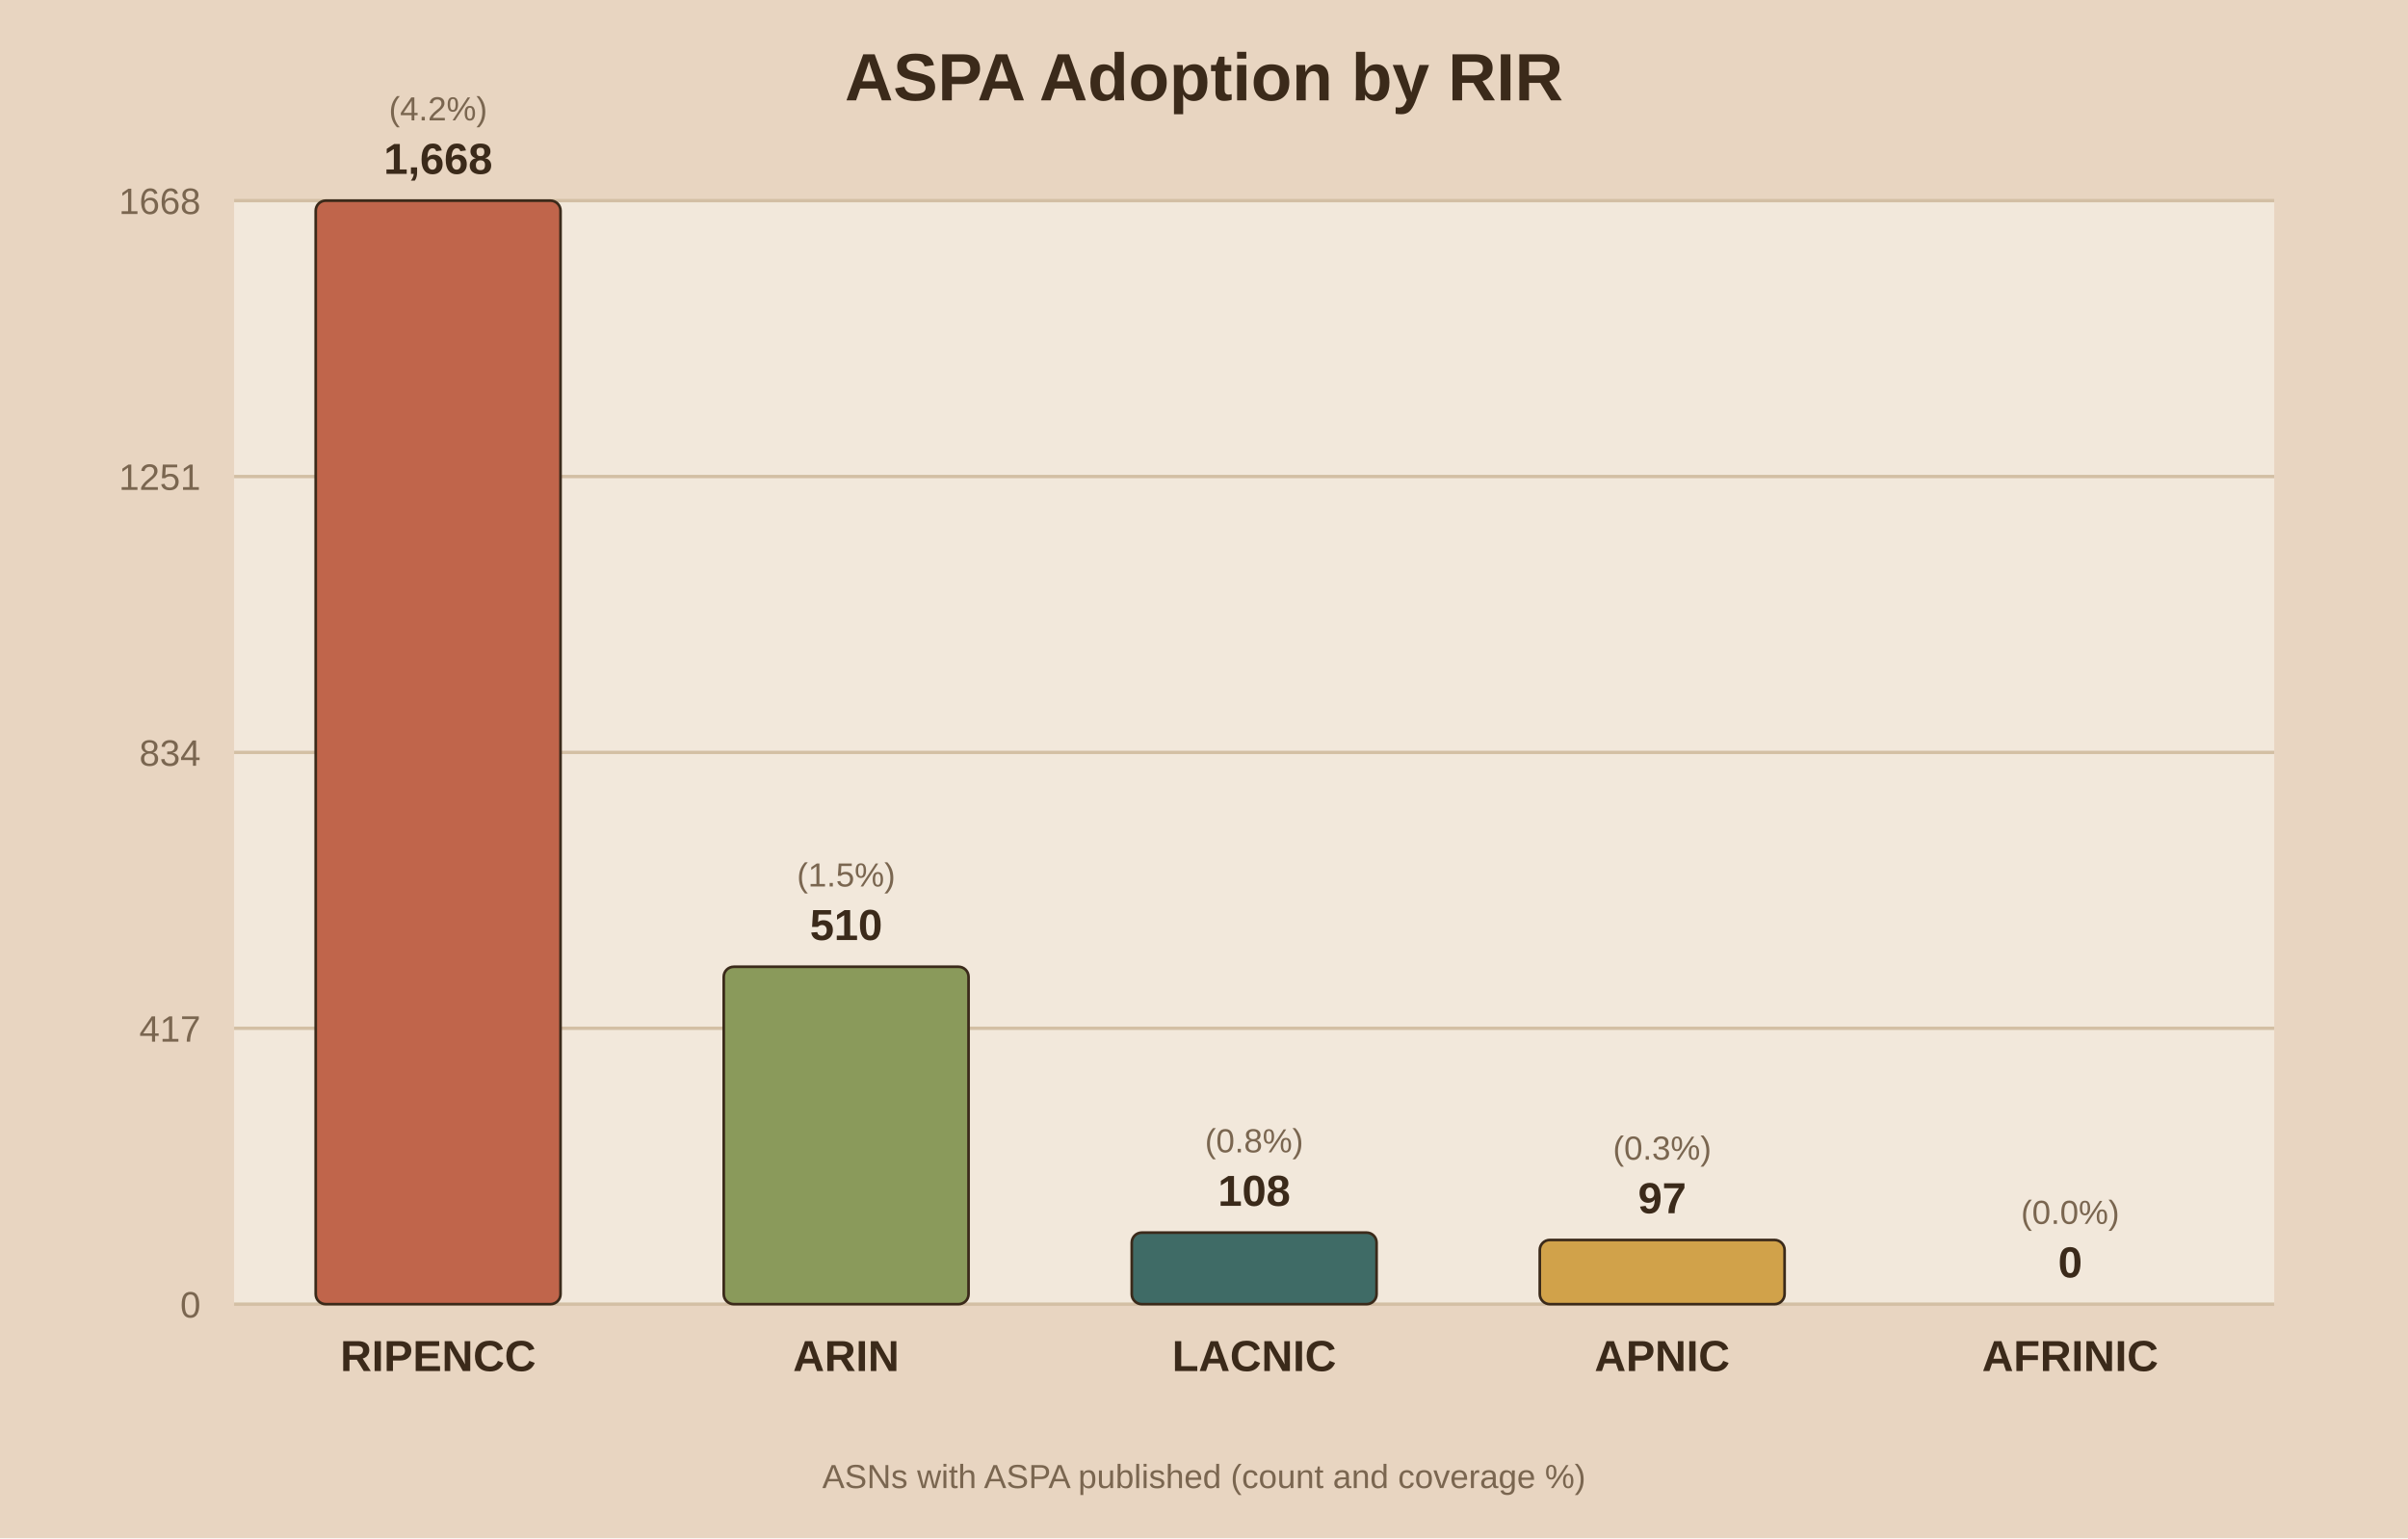
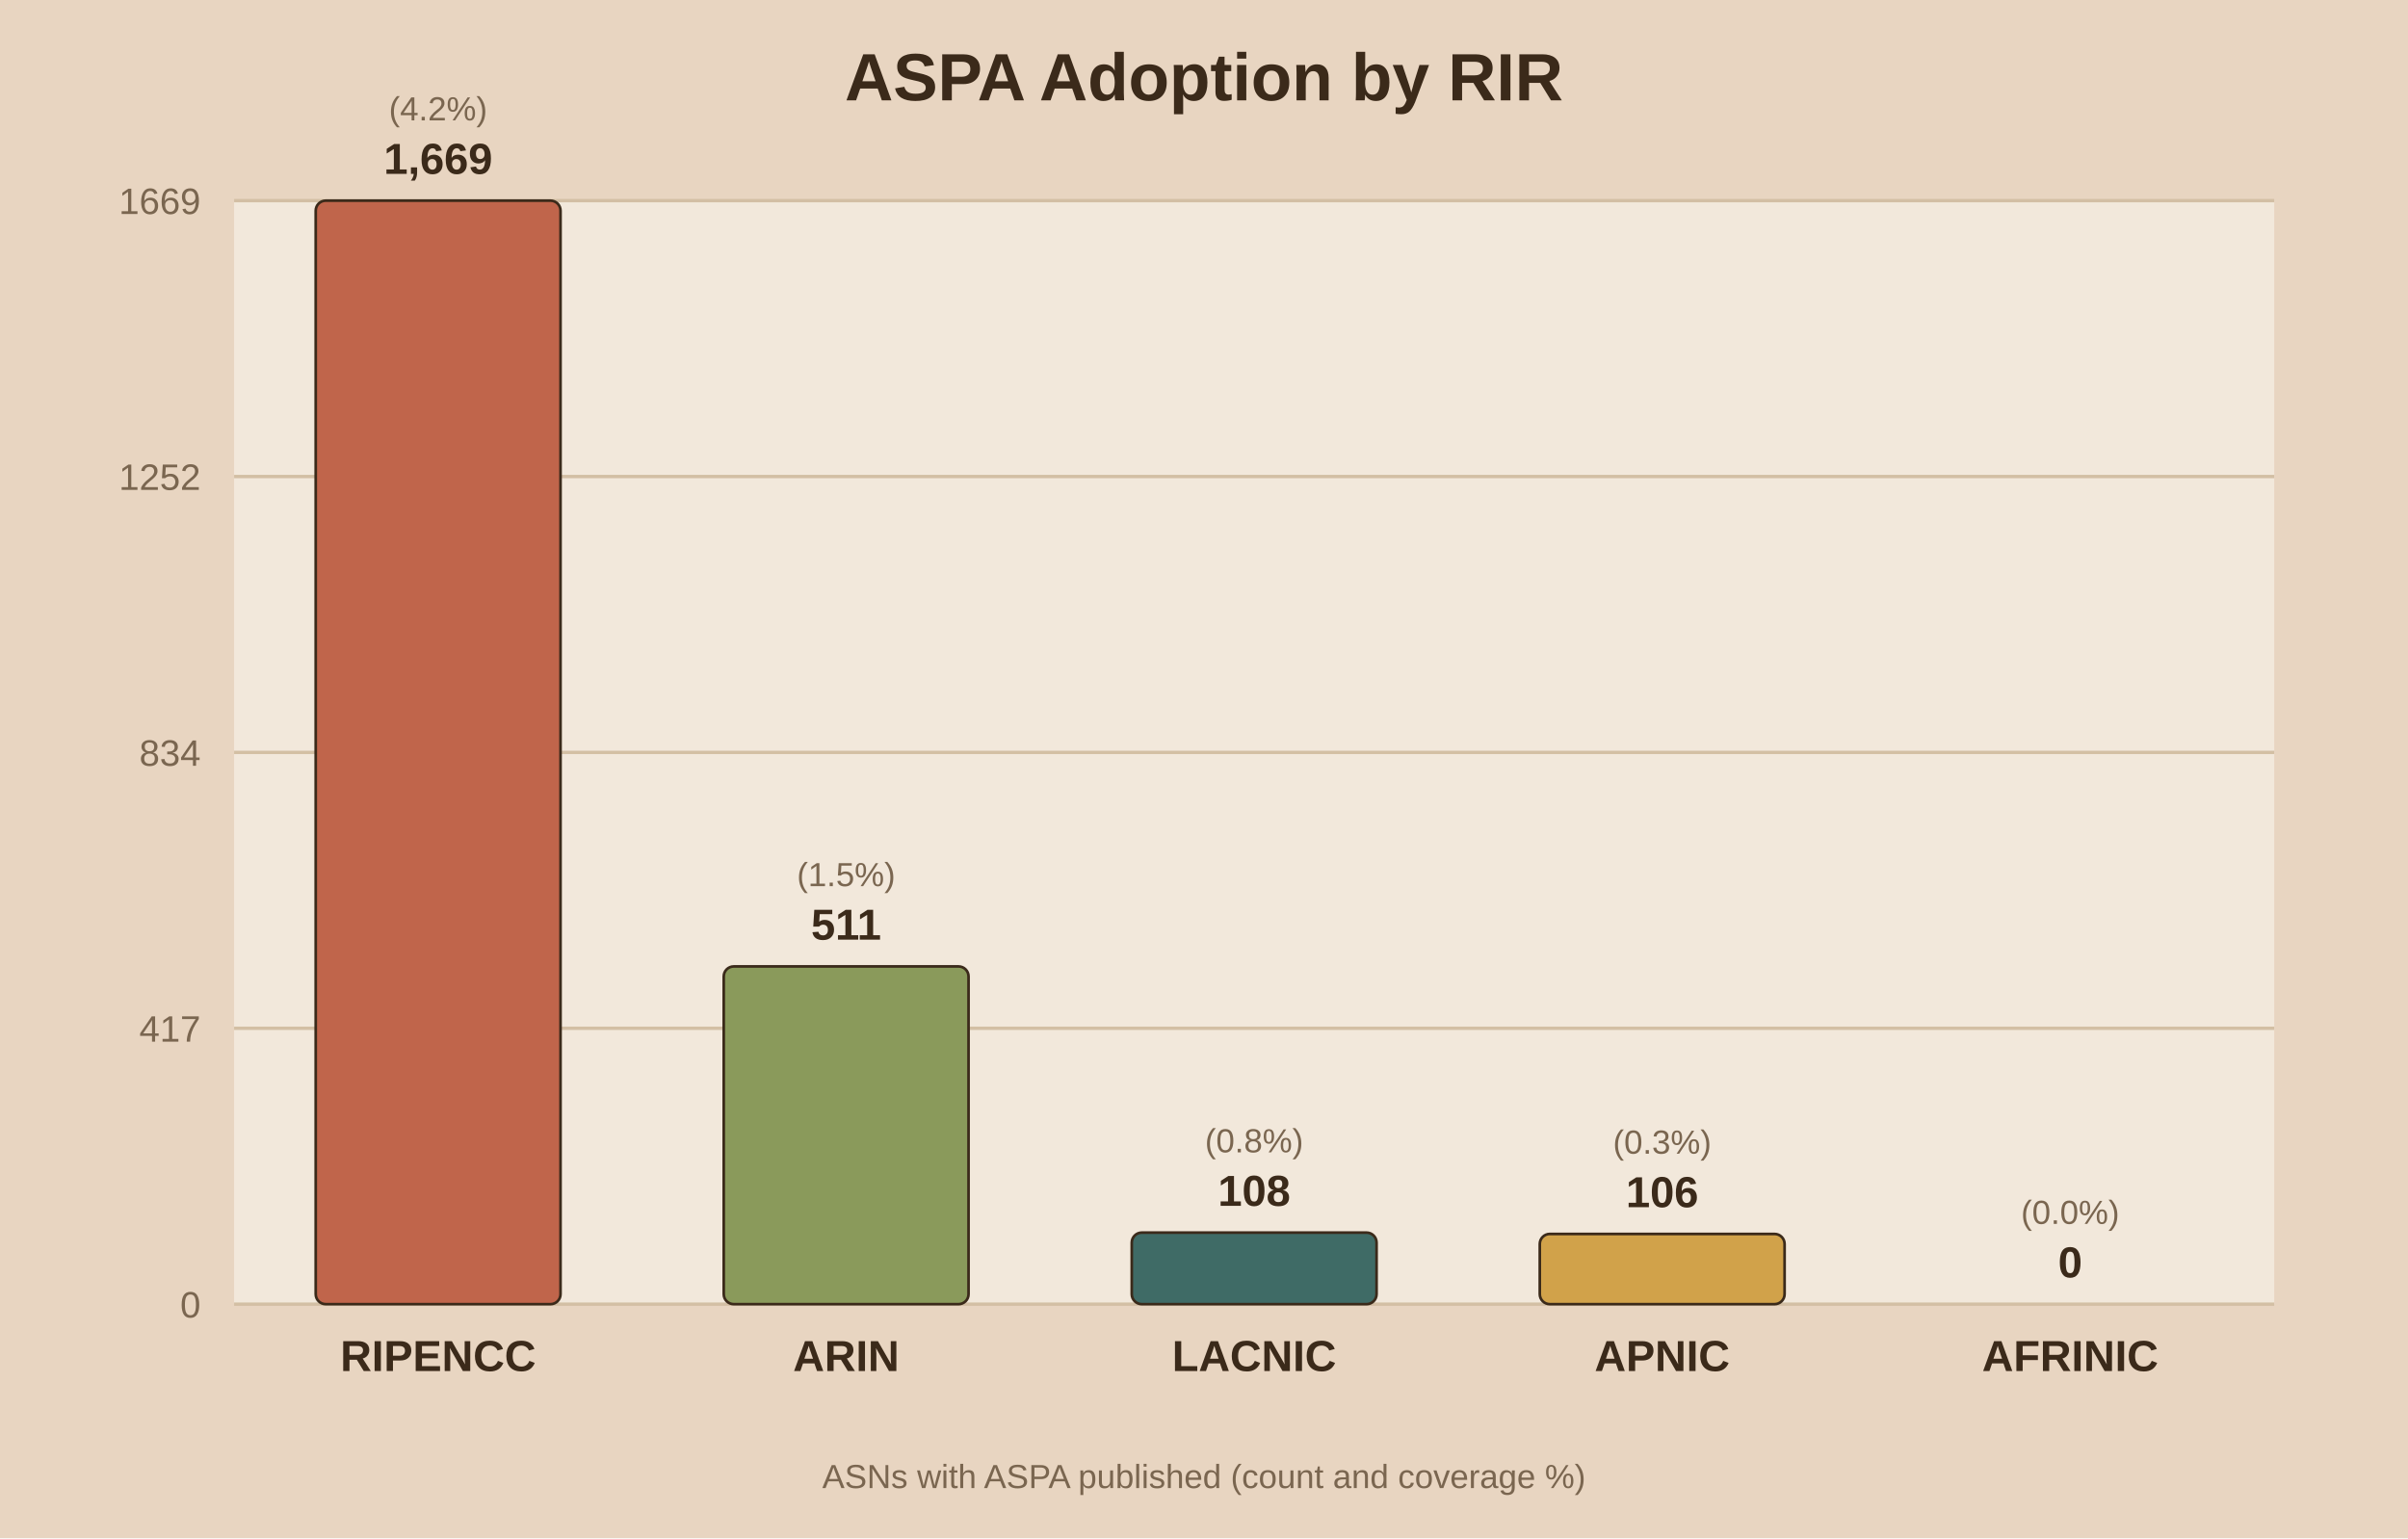
<svg xmlns="http://www.w3.org/2000/svg" viewBox="0 0 720 460">
  <rect width="720" height="460" fill="#e8d5c1" />
  <rect x="70" y="60" width="610" height="330" fill="#f2e8db" />
  <text x="360.0" y="30" text-anchor="middle" font-family="Arial" font-size="20" font-weight="bold" fill="#3b2a1a">ASPA Adoption by RIR</text>
  <line x1="70" y1="390.0" x2="680" y2="390.0" stroke="#d3bfa4" stroke-width="1" />
  <text x="60" y="394.0" text-anchor="end" font-family="Arial" font-size="11" fill="#7a6650">0</text>
  <line x1="70" y1="307.5" x2="680" y2="307.5" stroke="#d3bfa4" stroke-width="1" />
  <text x="60" y="311.5" text-anchor="end" font-family="Arial" font-size="11" fill="#7a6650">417</text>
  <line x1="70" y1="225.0" x2="680" y2="225.0" stroke="#d3bfa4" stroke-width="1" />
  <text x="60" y="229.0" text-anchor="end" font-family="Arial" font-size="11" fill="#7a6650">834</text>
  <line x1="70" y1="142.5" x2="680" y2="142.5" stroke="#d3bfa4" stroke-width="1" />
-   <text x="60" y="146.5" text-anchor="end" font-family="Arial" font-size="11" fill="#7a6650">1251</text>
+   <text x="60" y="146.5" text-anchor="end" font-family="Arial" font-size="11" fill="#7a6650">1252</text>
  <line x1="70" y1="60.0" x2="680" y2="60.0" stroke="#d3bfa4" stroke-width="1" />
-   <text x="60" y="64.0" text-anchor="end" font-family="Arial" font-size="11" fill="#7a6650">1668</text>
+   <text x="60" y="64.0" text-anchor="end" font-family="Arial" font-size="11" fill="#7a6650">1669</text>
  <rect x="94.4" y="60.0" width="73.2" height="330.0" fill="#c0654b" stroke="#3b2a1a" stroke-width="0.8" rx="3" />
-   <text x="131.0" y="52.0" text-anchor="middle" font-family="Arial" font-size="13" font-weight="bold" fill="#3b2a1a">1,668</text>
+   <text x="131.0" y="52.0" text-anchor="middle" font-family="Arial" font-size="13" font-weight="bold" fill="#3b2a1a">1,669</text>
  <text x="131.0" y="36.0" text-anchor="middle" font-family="Arial" font-size="10" fill="#7a6650">(4.2%)</text>
  <text x="131.0" y="410.0" text-anchor="middle" font-family="Arial" font-size="13" font-weight="bold" fill="#3b2a1a">RIPENCC</text>
-   <rect x="216.4" y="289.1" width="73.2" height="100.9" fill="#8a9a5b" stroke="#3b2a1a" stroke-width="0.8" rx="3" />
-   <text x="253.0" y="281.1" text-anchor="middle" font-family="Arial" font-size="13" font-weight="bold" fill="#3b2a1a">510</text>
-   <text x="253.0" y="265.1" text-anchor="middle" font-family="Arial" font-size="10" fill="#7a6650">(1.5%)</text>
+   <rect x="216.4" y="289.0" width="73.2" height="101.0" fill="#8a9a5b" stroke="#3b2a1a" stroke-width="0.8" rx="3" />
+   <text x="253.0" y="281.0" text-anchor="middle" font-family="Arial" font-size="13" font-weight="bold" fill="#3b2a1a">511</text>
+   <text x="253.0" y="265.0" text-anchor="middle" font-family="Arial" font-size="10" fill="#7a6650">(1.5%)</text>
  <text x="253.0" y="410.0" text-anchor="middle" font-family="Arial" font-size="13" font-weight="bold" fill="#3b2a1a">ARIN</text>
  <rect x="338.4" y="368.6" width="73.2" height="21.4" fill="#3f6b66" stroke="#3b2a1a" stroke-width="0.8" rx="3" />
  <text x="375.0" y="360.6" text-anchor="middle" font-family="Arial" font-size="13" font-weight="bold" fill="#3b2a1a">108</text>
  <text x="375.0" y="344.6" text-anchor="middle" font-family="Arial" font-size="10" fill="#7a6650">(0.8%)</text>
  <text x="375.0" y="410.0" text-anchor="middle" font-family="Arial" font-size="13" font-weight="bold" fill="#3b2a1a">LACNIC</text>
-   <rect x="460.4" y="370.8" width="73.2" height="19.2" fill="#d1a24a" stroke="#3b2a1a" stroke-width="0.8" rx="3" />
-   <text x="497.0" y="362.8" text-anchor="middle" font-family="Arial" font-size="13" font-weight="bold" fill="#3b2a1a">97</text>
-   <text x="497.0" y="346.8" text-anchor="middle" font-family="Arial" font-size="10" fill="#7a6650">(0.3%)</text>
+   <rect x="460.4" y="369.0" width="73.2" height="21.0" fill="#d1a24a" stroke="#3b2a1a" stroke-width="0.8" rx="3" />
+   <text x="497.0" y="361.0" text-anchor="middle" font-family="Arial" font-size="13" font-weight="bold" fill="#3b2a1a">106</text>
+   <text x="497.0" y="345.0" text-anchor="middle" font-family="Arial" font-size="10" fill="#7a6650">(0.3%)</text>
  <text x="497.0" y="410.0" text-anchor="middle" font-family="Arial" font-size="13" font-weight="bold" fill="#3b2a1a">APNIC</text>
  <rect x="582.4" y="390.0" width="73.2" height="0.0" fill="#7d5a6a" stroke="#3b2a1a" stroke-width="0.8" rx="3" />
  <text x="619.0" y="382.0" text-anchor="middle" font-family="Arial" font-size="13" font-weight="bold" fill="#3b2a1a">0</text>
  <text x="619.0" y="366.0" text-anchor="middle" font-family="Arial" font-size="10" fill="#7a6650">(0.0%)</text>
  <text x="619.0" y="410.0" text-anchor="middle" font-family="Arial" font-size="13" font-weight="bold" fill="#3b2a1a">AFRINIC</text>
  <text x="360.0" y="445" text-anchor="middle" font-family="Arial" font-size="10" fill="#7a6650">ASNs with ASPA published (count and coverage %)</text>
</svg>
